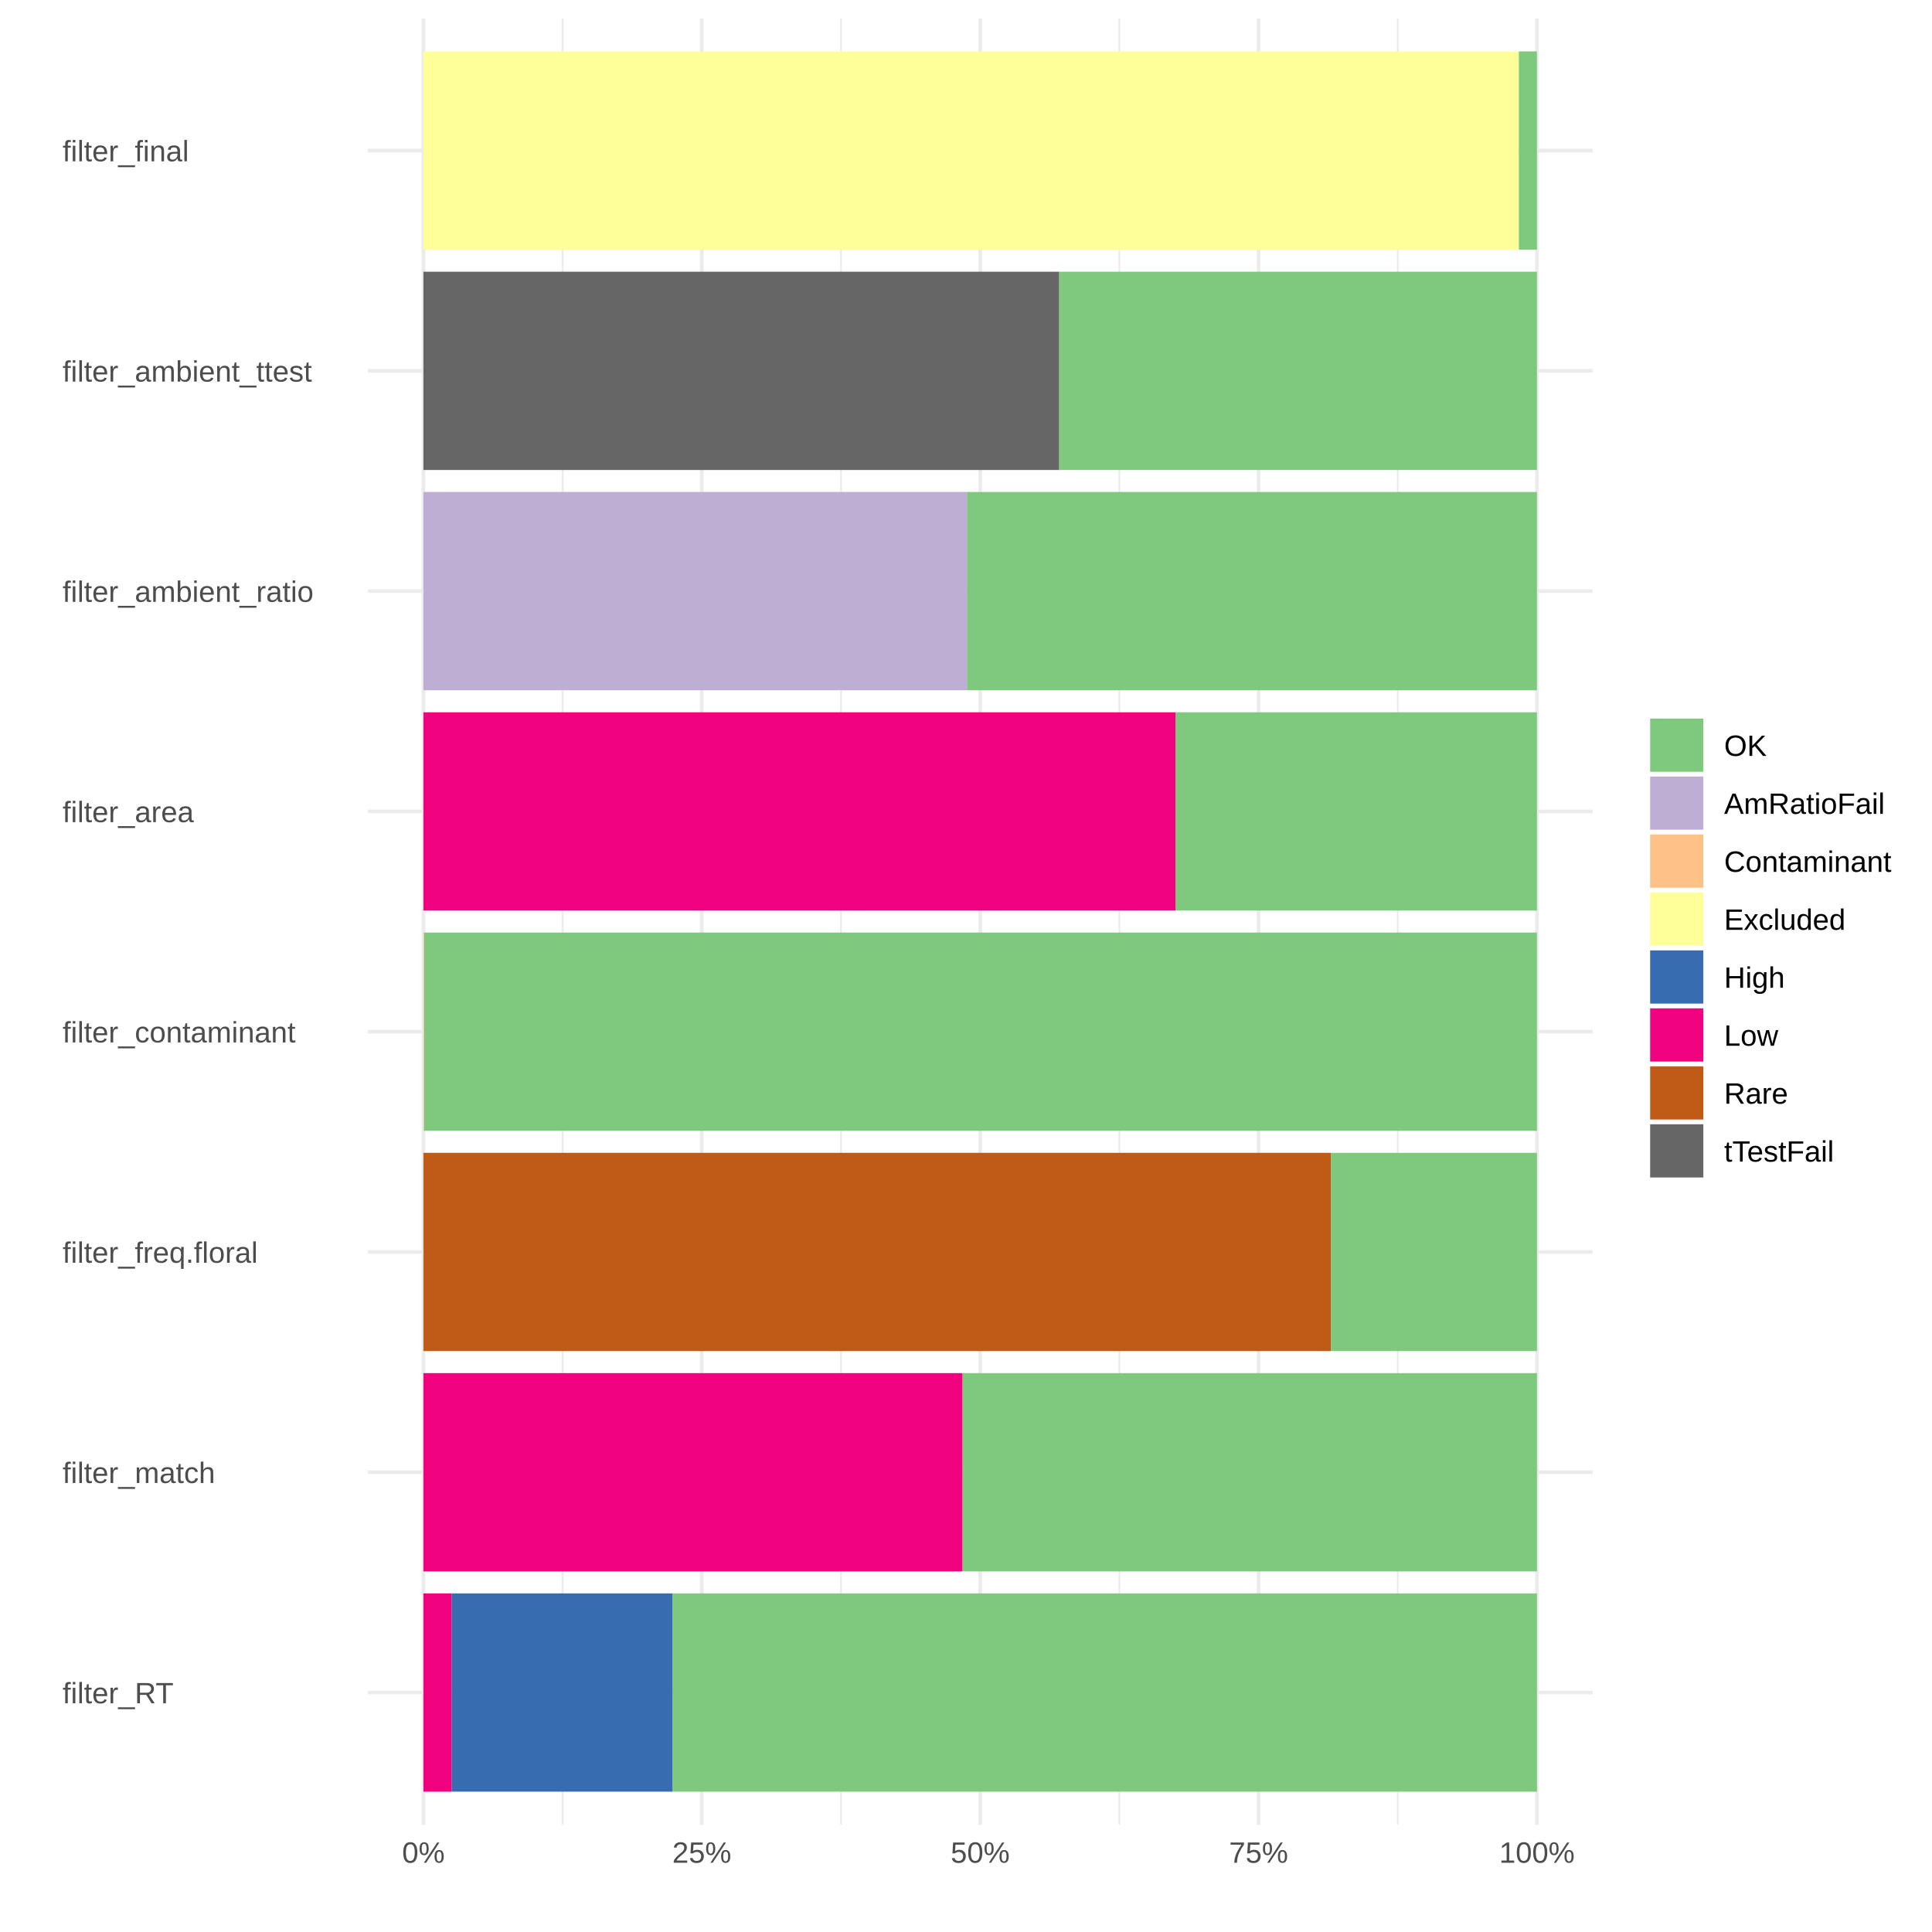
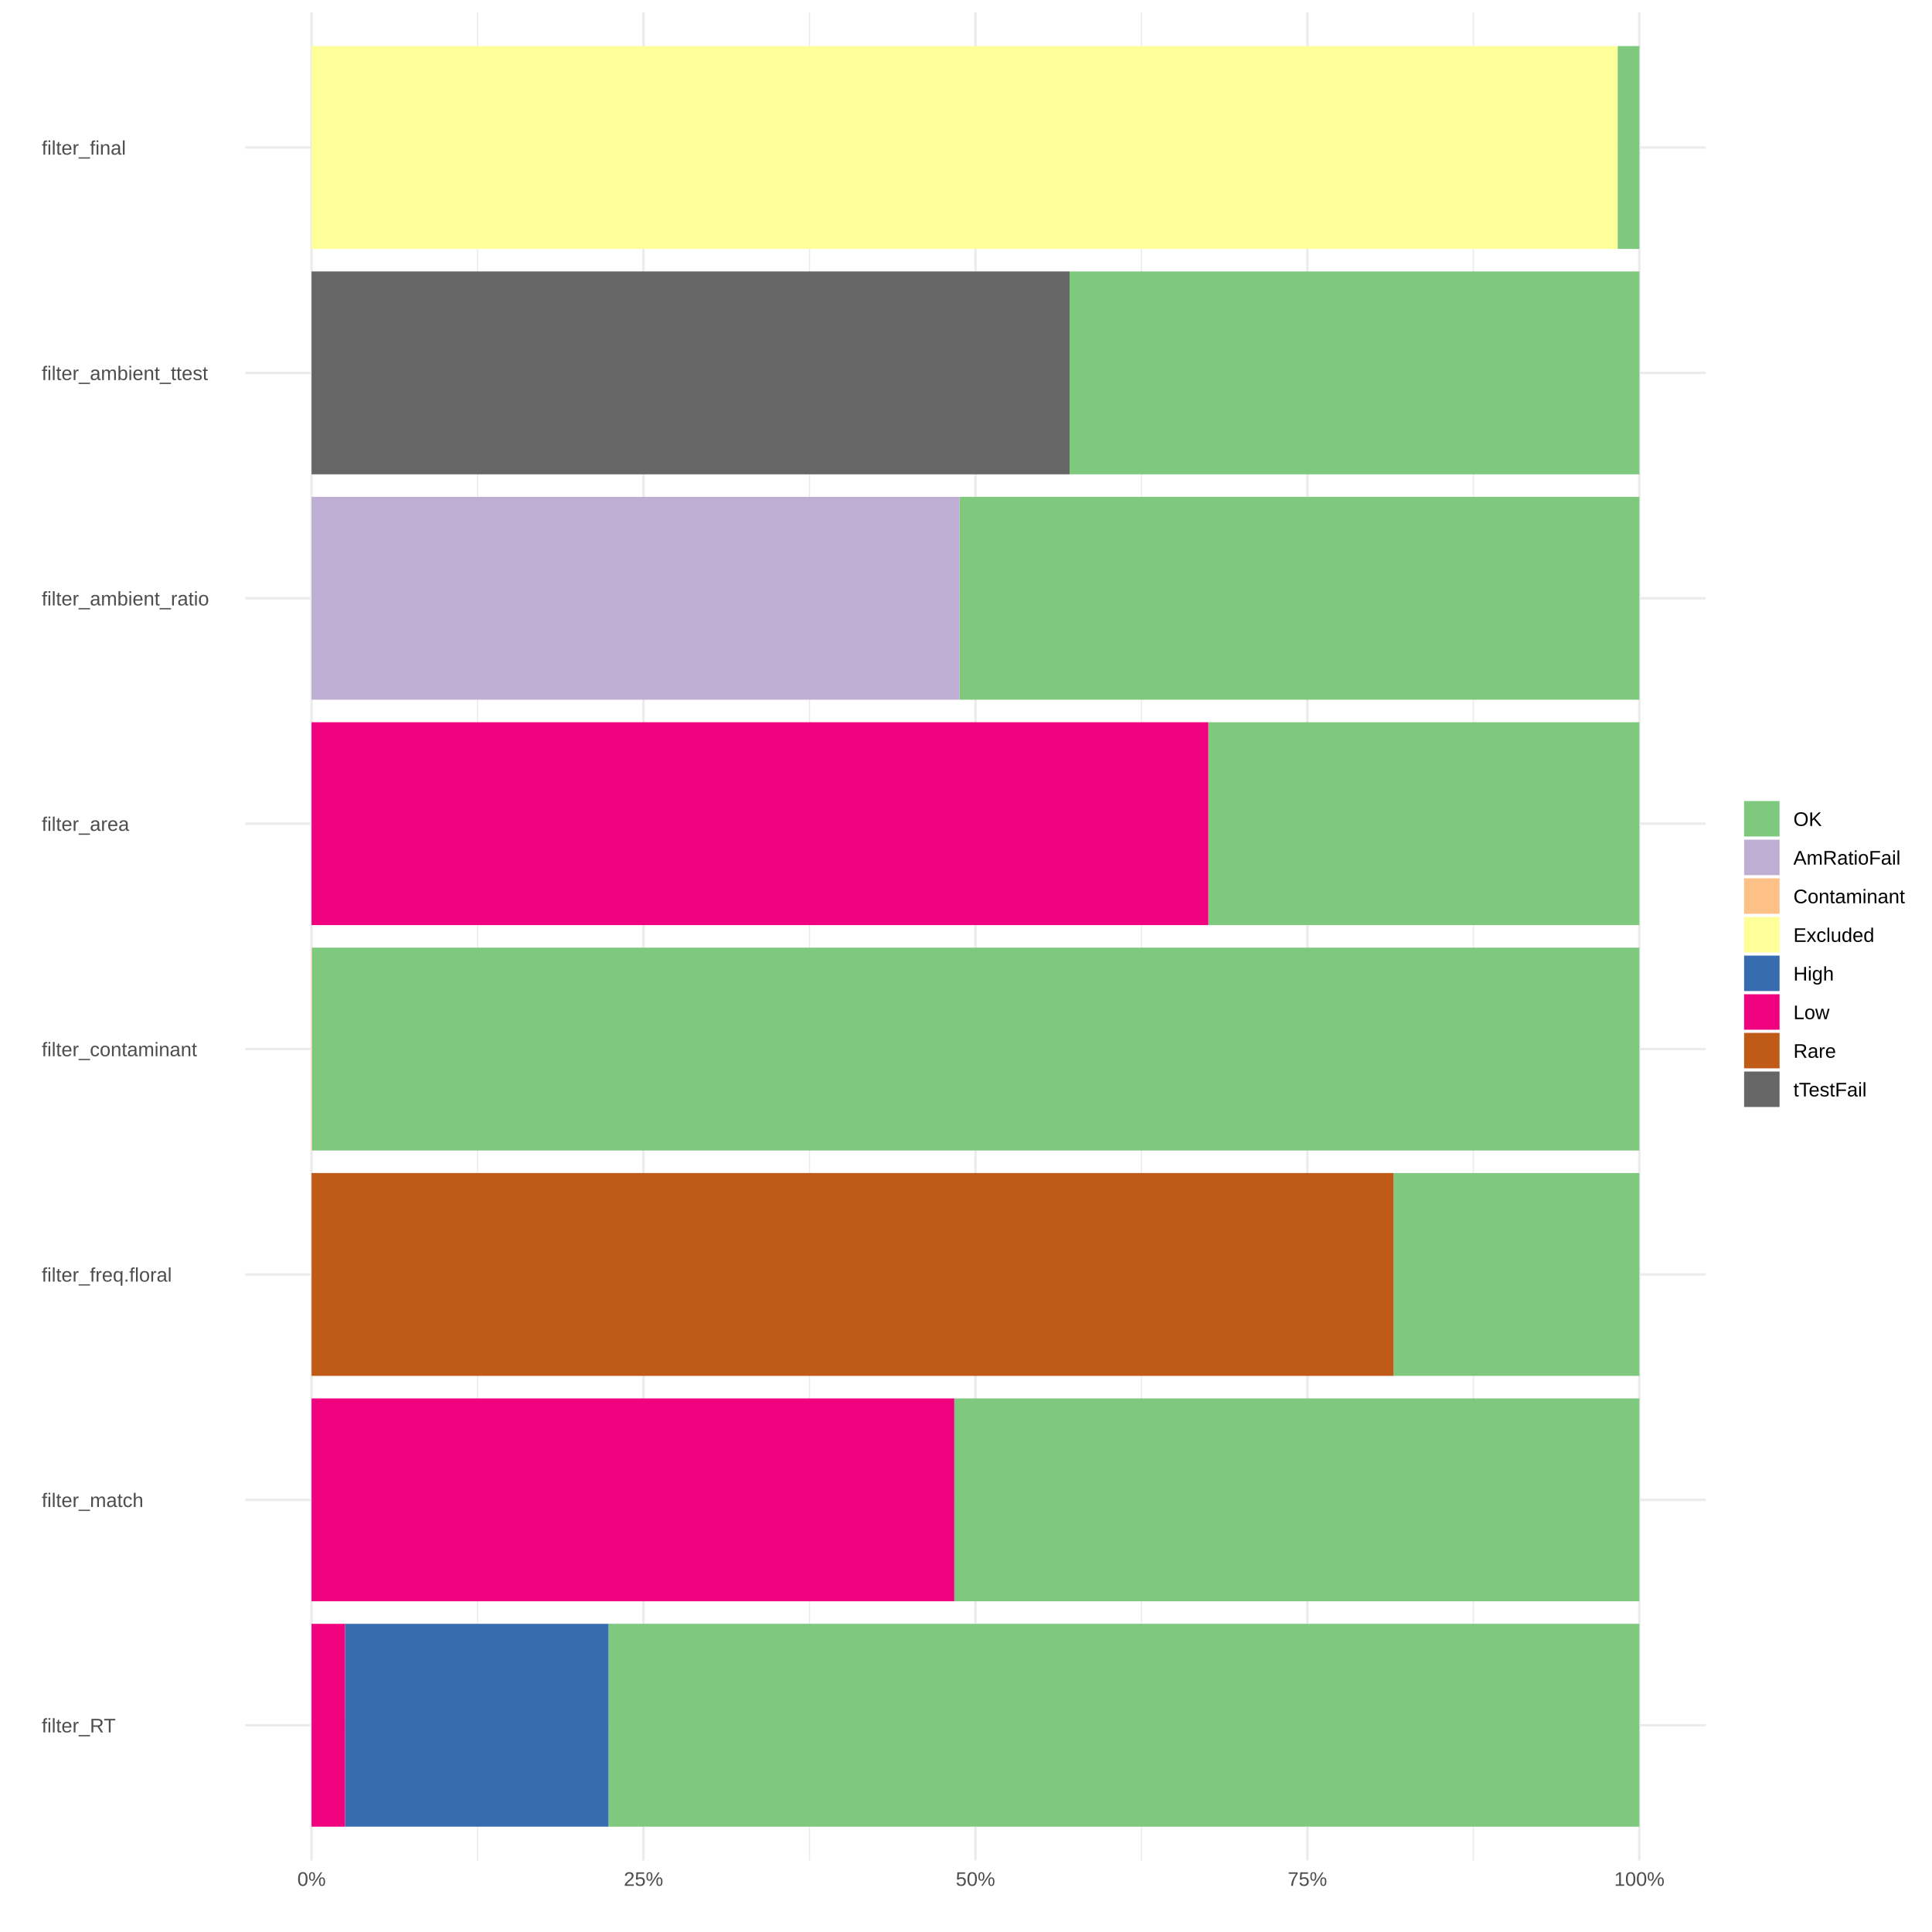
- <svg xmlns="http://www.w3.org/2000/svg" class="svglite" width="576.00pt" height="576.00pt" viewBox="0 0 576.00 576.00">
+ <svg xmlns="http://www.w3.org/2000/svg" class="svglite" width="864.00pt" height="864.00pt" viewBox="0 0 864.00 864.00">
  <defs>
    <style type="text/css">
    .svglite line, .svglite polyline, .svglite polygon, .svglite path, .svglite rect, .svglite circle {
      fill: none;
      stroke: #000000;
      stroke-linecap: round;
      stroke-linejoin: round;
      stroke-miterlimit: 10.00;
    }
    .svglite text {
      white-space: pre;
    }
  </style>
  </defs>
  <rect width="100%" height="100%" style="stroke: none; fill: #FFFFFF;" />
  <defs>
-     <clipPath id="cpMC4wMHw1NzYuMDB8MC4wMHw1NzYuMDA=">
-       <rect x="0.00" y="0.00" width="576.00" height="576.00" />
+     <clipPath id="cpMC4wMHw4NjQuMDB8MC4wMHw4NjQuMDA=">
+       <rect x="0.00" y="0.00" width="864.00" height="864.00" />
    </clipPath>
  </defs>
-   <g clip-path="url(#cpMC4wMHw1NzYuMDB8MC4wMHw1NzYuMDA=)">
+   <g clip-path="url(#cpMC4wMHw4NjQuMDB8MC4wMHw4NjQuMDA=)">
</g>
  <defs>
-     <clipPath id="cpMTA5LjY0fDQ3NC44Mnw1LjQ4fDU0NC4wMQ==">
-       <rect x="109.64" y="5.48" width="365.18" height="538.53" />
+     <clipPath id="cpMTA5LjY0fDc2Mi44Mnw1LjQ4fDgzMi4wMQ==">
+       <rect x="109.64" y="5.48" width="653.18" height="826.53" />
    </clipPath>
  </defs>
-   <g clip-path="url(#cpMTA5LjY0fDQ3NC44Mnw1LjQ4fDU0NC4wMQ==)">
-     <polyline points="167.74,544.01 167.74,5.48 " style="stroke-width: 0.53; stroke: #EBEBEB; stroke-linecap: butt;" />
-     <polyline points="250.73,544.01 250.73,5.48 " style="stroke-width: 0.53; stroke: #EBEBEB; stroke-linecap: butt;" />
-     <polyline points="333.73,544.01 333.73,5.48 " style="stroke-width: 0.53; stroke: #EBEBEB; stroke-linecap: butt;" />
-     <polyline points="416.72,544.01 416.72,5.48 " style="stroke-width: 0.53; stroke: #EBEBEB; stroke-linecap: butt;" />
-     <polyline points="109.64,504.61 474.82,504.61 " style="stroke-width: 1.07; stroke: #EBEBEB; stroke-linecap: butt;" />
-     <polyline points="109.64,438.93 474.82,438.93 " style="stroke-width: 1.07; stroke: #EBEBEB; stroke-linecap: butt;" />
-     <polyline points="109.64,373.26 474.82,373.26 " style="stroke-width: 1.07; stroke: #EBEBEB; stroke-linecap: butt;" />
-     <polyline points="109.64,307.58 474.82,307.58 " style="stroke-width: 1.07; stroke: #EBEBEB; stroke-linecap: butt;" />
-     <polyline points="109.64,241.91 474.82,241.91 " style="stroke-width: 1.07; stroke: #EBEBEB; stroke-linecap: butt;" />
-     <polyline points="109.64,176.23 474.82,176.23 " style="stroke-width: 1.07; stroke: #EBEBEB; stroke-linecap: butt;" />
-     <polyline points="109.64,110.56 474.82,110.56 " style="stroke-width: 1.07; stroke: #EBEBEB; stroke-linecap: butt;" />
-     <polyline points="109.64,44.88 474.82,44.88 " style="stroke-width: 1.07; stroke: #EBEBEB; stroke-linecap: butt;" />
-     <polyline points="126.24,544.01 126.24,5.48 " style="stroke-width: 1.07; stroke: #EBEBEB; stroke-linecap: butt;" />
-     <polyline points="209.23,544.01 209.23,5.48 " style="stroke-width: 1.07; stroke: #EBEBEB; stroke-linecap: butt;" />
-     <polyline points="292.23,544.01 292.23,5.48 " style="stroke-width: 1.07; stroke: #EBEBEB; stroke-linecap: butt;" />
-     <polyline points="375.23,544.01 375.23,5.48 " style="stroke-width: 1.07; stroke: #EBEBEB; stroke-linecap: butt;" />
-     <polyline points="458.22,544.01 458.22,5.48 " style="stroke-width: 1.07; stroke: #EBEBEB; stroke-linecap: butt;" />
-     <rect x="200.49" y="475.05" width="257.74" height="59.11" style="stroke-width: 1.07; stroke: none; stroke-linecap: square; stroke-linejoin: miter; fill: #7FC97F;" />
-     <rect x="134.62" y="475.05" width="65.87" height="59.11" style="stroke-width: 1.07; stroke: none; stroke-linecap: square; stroke-linejoin: miter; fill: #386CB0;" />
-     <rect x="126.24" y="475.05" width="8.38" height="59.11" style="stroke-width: 1.07; stroke: none; stroke-linecap: square; stroke-linejoin: miter; fill: #F0027F;" />
-     <rect x="286.94" y="409.38" width="171.29" height="59.11" style="stroke-width: 1.07; stroke: none; stroke-linecap: square; stroke-linejoin: miter; fill: #7FC97F;" />
-     <rect x="126.24" y="409.38" width="160.70" height="59.11" style="stroke-width: 1.07; stroke: none; stroke-linecap: square; stroke-linejoin: miter; fill: #F0027F;" />
-     <rect x="396.77" y="343.70" width="61.46" height="59.11" style="stroke-width: 1.07; stroke: none; stroke-linecap: square; stroke-linejoin: miter; fill: #7FC97F;" />
-     <rect x="126.24" y="343.70" width="270.53" height="59.11" style="stroke-width: 1.07; stroke: none; stroke-linecap: square; stroke-linejoin: miter; fill: #BF5B17;" />
-     <rect x="126.38" y="278.03" width="331.84" height="59.11" style="stroke-width: 1.07; stroke: none; stroke-linecap: square; stroke-linejoin: miter; fill: #7FC97F;" />
-     <rect x="126.24" y="278.03" width="0.15" height="59.11" style="stroke-width: 1.07; stroke: none; stroke-linecap: square; stroke-linejoin: miter; fill: #FDC086;" />
-     <rect x="350.45" y="212.36" width="107.77" height="59.11" style="stroke-width: 1.07; stroke: none; stroke-linecap: square; stroke-linejoin: miter; fill: #7FC97F;" />
-     <rect x="126.24" y="212.36" width="224.21" height="59.11" style="stroke-width: 1.07; stroke: none; stroke-linecap: square; stroke-linejoin: miter; fill: #F0027F;" />
-     <rect x="288.26" y="146.68" width="169.96" height="59.11" style="stroke-width: 1.07; stroke: none; stroke-linecap: square; stroke-linejoin: miter; fill: #7FC97F;" />
-     <rect x="126.24" y="146.68" width="162.02" height="59.11" style="stroke-width: 1.07; stroke: none; stroke-linecap: square; stroke-linejoin: miter; fill: #BEAED4;" />
-     <rect x="315.75" y="81.01" width="142.47" height="59.11" style="stroke-width: 1.07; stroke: none; stroke-linecap: square; stroke-linejoin: miter; fill: #7FC97F;" />
-     <rect x="126.24" y="81.01" width="189.52" height="59.11" style="stroke-width: 1.07; stroke: none; stroke-linecap: square; stroke-linejoin: miter; fill: #666666;" />
-     <rect x="452.78" y="15.33" width="5.44" height="59.11" style="stroke-width: 1.07; stroke: none; stroke-linecap: square; stroke-linejoin: miter; fill: #7FC97F;" />
-     <rect x="126.24" y="15.33" width="326.55" height="59.11" style="stroke-width: 1.07; stroke: none; stroke-linecap: square; stroke-linejoin: miter; fill: #FFFF99;" />
+   <g clip-path="url(#cpMTA5LjY0fDc2Mi44Mnw1LjQ4fDgzMi4wMQ==)">
+     <polyline points="213.55,832.01 213.55,5.48 " style="stroke-width: 0.53; stroke: #EBEBEB; stroke-linecap: butt;" />
+     <polyline points="362.01,832.01 362.01,5.48 " style="stroke-width: 0.53; stroke: #EBEBEB; stroke-linecap: butt;" />
+     <polyline points="510.46,832.01 510.46,5.48 " style="stroke-width: 0.53; stroke: #EBEBEB; stroke-linecap: butt;" />
+     <polyline points="658.91,832.01 658.91,5.48 " style="stroke-width: 0.53; stroke: #EBEBEB; stroke-linecap: butt;" />
+     <polyline points="109.64,771.54 762.82,771.54 " style="stroke-width: 1.07; stroke: #EBEBEB; stroke-linecap: butt;" />
+     <polyline points="109.64,670.74 762.82,670.74 " style="stroke-width: 1.07; stroke: #EBEBEB; stroke-linecap: butt;" />
+     <polyline points="109.64,569.94 762.82,569.94 " style="stroke-width: 1.07; stroke: #EBEBEB; stroke-linecap: butt;" />
+     <polyline points="109.64,469.14 762.82,469.14 " style="stroke-width: 1.07; stroke: #EBEBEB; stroke-linecap: butt;" />
+     <polyline points="109.64,368.35 762.82,368.35 " style="stroke-width: 1.07; stroke: #EBEBEB; stroke-linecap: butt;" />
+     <polyline points="109.64,267.55 762.82,267.55 " style="stroke-width: 1.07; stroke: #EBEBEB; stroke-linecap: butt;" />
+     <polyline points="109.64,166.75 762.82,166.75 " style="stroke-width: 1.07; stroke: #EBEBEB; stroke-linecap: butt;" />
+     <polyline points="109.64,65.96 762.82,65.96 " style="stroke-width: 1.07; stroke: #EBEBEB; stroke-linecap: butt;" />
+     <polyline points="139.33,832.01 139.33,5.48 " style="stroke-width: 1.07; stroke: #EBEBEB; stroke-linecap: butt;" />
+     <polyline points="287.78,832.01 287.78,5.48 " style="stroke-width: 1.07; stroke: #EBEBEB; stroke-linecap: butt;" />
+     <polyline points="436.23,832.01 436.23,5.48 " style="stroke-width: 1.07; stroke: #EBEBEB; stroke-linecap: butt;" />
+     <polyline points="584.68,832.01 584.68,5.48 " style="stroke-width: 1.07; stroke: #EBEBEB; stroke-linecap: butt;" />
+     <polyline points="733.13,832.01 733.13,5.48 " style="stroke-width: 1.07; stroke: #EBEBEB; stroke-linecap: butt;" />
+     <rect x="272.13" y="726.18" width="461.00" height="90.72" style="stroke-width: 1.07; stroke: none; stroke-linecap: square; stroke-linejoin: miter; fill: #7FC97F;" />
+     <rect x="154.32" y="726.18" width="117.81" height="90.72" style="stroke-width: 1.07; stroke: none; stroke-linecap: square; stroke-linejoin: miter; fill: #386CB0;" />
+     <rect x="139.33" y="726.18" width="14.99" height="90.72" style="stroke-width: 1.07; stroke: none; stroke-linecap: square; stroke-linejoin: miter; fill: #F0027F;" />
+     <rect x="426.76" y="625.38" width="306.37" height="90.72" style="stroke-width: 1.07; stroke: none; stroke-linecap: square; stroke-linejoin: miter; fill: #7FC97F;" />
+     <rect x="139.33" y="625.38" width="287.43" height="90.72" style="stroke-width: 1.07; stroke: none; stroke-linecap: square; stroke-linejoin: miter; fill: #F0027F;" />
+     <rect x="623.21" y="524.58" width="109.92" height="90.72" style="stroke-width: 1.07; stroke: none; stroke-linecap: square; stroke-linejoin: miter; fill: #7FC97F;" />
+     <rect x="139.33" y="524.58" width="483.88" height="90.72" style="stroke-width: 1.07; stroke: none; stroke-linecap: square; stroke-linejoin: miter; fill: #BF5B17;" />
+     <rect x="139.59" y="423.79" width="593.54" height="90.72" style="stroke-width: 1.07; stroke: none; stroke-linecap: square; stroke-linejoin: miter; fill: #7FC97F;" />
+     <rect x="139.33" y="423.79" width="0.26" height="90.72" style="stroke-width: 1.07; stroke: none; stroke-linecap: square; stroke-linejoin: miter; fill: #FDC086;" />
+     <rect x="540.37" y="322.99" width="192.76" height="90.72" style="stroke-width: 1.07; stroke: none; stroke-linecap: square; stroke-linejoin: miter; fill: #7FC97F;" />
+     <rect x="139.33" y="322.99" width="401.04" height="90.72" style="stroke-width: 1.07; stroke: none; stroke-linecap: square; stroke-linejoin: miter; fill: #F0027F;" />
+     <rect x="429.13" y="222.19" width="304.00" height="90.72" style="stroke-width: 1.07; stroke: none; stroke-linecap: square; stroke-linejoin: miter; fill: #7FC97F;" />
+     <rect x="139.33" y="222.19" width="289.80" height="90.72" style="stroke-width: 1.07; stroke: none; stroke-linecap: square; stroke-linejoin: miter; fill: #BEAED4;" />
+     <rect x="478.31" y="121.40" width="254.83" height="90.72" style="stroke-width: 1.07; stroke: none; stroke-linecap: square; stroke-linejoin: miter; fill: #7FC97F;" />
+     <rect x="139.33" y="121.40" width="338.98" height="90.72" style="stroke-width: 1.07; stroke: none; stroke-linecap: square; stroke-linejoin: miter; fill: #666666;" />
+     <rect x="723.40" y="20.60" width="9.73" height="90.72" style="stroke-width: 1.07; stroke: none; stroke-linecap: square; stroke-linejoin: miter; fill: #7FC97F;" />
+     <rect x="139.33" y="20.60" width="584.07" height="90.72" style="stroke-width: 1.07; stroke: none; stroke-linecap: square; stroke-linejoin: miter; fill: #FFFF99;" />
  </g>
-   <g clip-path="url(#cpMC4wMHw1NzYuMDB8MC4wMHw1NzYuMDA=)">
-     <text x="18.66" y="507.82" style="font-size: 8.80px;fill: #4D4D4D; font-family: &quot;Arial&quot;;">filter_RT</text>
-     <text x="18.66" y="442.14" style="font-size: 8.80px;fill: #4D4D4D; font-family: &quot;Arial&quot;;">filter_match</text>
-     <text x="18.66" y="376.47" style="font-size: 8.80px;fill: #4D4D4D; font-family: &quot;Arial&quot;;">filter_freq.floral</text>
-     <text x="18.66" y="310.79" style="font-size: 8.80px;fill: #4D4D4D; font-family: &quot;Arial&quot;;">filter_contaminant</text>
-     <text x="18.66" y="245.12" style="font-size: 8.80px;fill: #4D4D4D; font-family: &quot;Arial&quot;;">filter_area</text>
-     <text x="18.66" y="179.44" style="font-size: 8.80px;fill: #4D4D4D; font-family: &quot;Arial&quot;;">filter_ambient_ratio</text>
-     <text x="18.66" y="113.77" style="font-size: 8.80px;fill: #4D4D4D; font-family: &quot;Arial&quot;;">filter_ambient_ttest</text>
-     <text x="18.66" y="48.09" style="font-size: 8.80px;fill: #4D4D4D; font-family: &quot;Arial&quot;;">filter_final</text>
-     <text x="126.24" y="555.36" text-anchor="middle" style="font-size: 8.80px;fill: #4D4D4D; font-family: &quot;Arial&quot;;">0%</text>
-     <text x="209.23" y="555.36" text-anchor="middle" style="font-size: 8.80px;fill: #4D4D4D; font-family: &quot;Arial&quot;;">25%</text>
-     <text x="292.23" y="555.36" text-anchor="middle" style="font-size: 8.80px;fill: #4D4D4D; font-family: &quot;Arial&quot;;">50%</text>
-     <text x="375.23" y="555.36" text-anchor="middle" style="font-size: 8.80px;fill: #4D4D4D; font-family: &quot;Arial&quot;;">75%</text>
-     <text x="458.22" y="555.36" text-anchor="middle" style="font-size: 8.80px;fill: #4D4D4D; font-family: &quot;Arial&quot;;">100%</text>
-     <rect x="491.97" y="214.23" width="15.86" height="15.86" style="stroke-width: 1.07; stroke: none; stroke-linecap: square; stroke-linejoin: miter; fill: #7FC97F;" />
-     <rect x="491.97" y="231.51" width="15.86" height="15.86" style="stroke-width: 1.07; stroke: none; stroke-linecap: square; stroke-linejoin: miter; fill: #BEAED4;" />
-     <rect x="491.97" y="248.79" width="15.86" height="15.86" style="stroke-width: 1.07; stroke: none; stroke-linecap: square; stroke-linejoin: miter; fill: #FDC086;" />
-     <rect x="491.97" y="266.07" width="15.86" height="15.86" style="stroke-width: 1.07; stroke: none; stroke-linecap: square; stroke-linejoin: miter; fill: #FFFF99;" />
-     <rect x="491.97" y="283.35" width="15.86" height="15.86" style="stroke-width: 1.07; stroke: none; stroke-linecap: square; stroke-linejoin: miter; fill: #386CB0;" />
-     <rect x="491.97" y="300.63" width="15.86" height="15.86" style="stroke-width: 1.07; stroke: none; stroke-linecap: square; stroke-linejoin: miter; fill: #F0027F;" />
-     <rect x="491.97" y="317.91" width="15.86" height="15.86" style="stroke-width: 1.07; stroke: none; stroke-linecap: square; stroke-linejoin: miter; fill: #BF5B17;" />
-     <rect x="491.97" y="335.19" width="15.86" height="15.86" style="stroke-width: 1.07; stroke: none; stroke-linecap: square; stroke-linejoin: miter; fill: #666666;" />
-     <text x="514.02" y="225.37" style="font-size: 8.80px; font-family: &quot;Arial&quot;;">OK</text>
-     <text x="514.02" y="242.65" style="font-size: 8.80px; font-family: &quot;Arial&quot;;">AmRatioFail</text>
-     <text x="514.02" y="259.93" style="font-size: 8.80px; font-family: &quot;Arial&quot;;">Contaminant</text>
-     <text x="514.02" y="277.21" style="font-size: 8.80px; font-family: &quot;Arial&quot;;">Excluded</text>
-     <text x="514.02" y="294.49" style="font-size: 8.80px; font-family: &quot;Arial&quot;;">High</text>
-     <text x="514.02" y="311.77" style="font-size: 8.80px; font-family: &quot;Arial&quot;;">Low</text>
-     <text x="514.02" y="329.05" style="font-size: 8.80px; font-family: &quot;Arial&quot;;">Rare</text>
-     <text x="514.02" y="346.33" style="font-size: 8.80px; font-family: &quot;Arial&quot;;">tTestFail</text>
+   <g clip-path="url(#cpMC4wMHw4NjQuMDB8MC4wMHw4NjQuMDA=)">
+     <text x="18.66" y="774.74" style="font-size: 8.80px;fill: #4D4D4D; font-family: &quot;Arial&quot;;">filter_RT</text>
+     <text x="18.66" y="673.95" style="font-size: 8.80px;fill: #4D4D4D; font-family: &quot;Arial&quot;;">filter_match</text>
+     <text x="18.66" y="573.15" style="font-size: 8.80px;fill: #4D4D4D; font-family: &quot;Arial&quot;;">filter_freq.floral</text>
+     <text x="18.66" y="472.35" style="font-size: 8.80px;fill: #4D4D4D; font-family: &quot;Arial&quot;;">filter_contaminant</text>
+     <text x="18.66" y="371.56" style="font-size: 8.80px;fill: #4D4D4D; font-family: &quot;Arial&quot;;">filter_area</text>
+     <text x="18.66" y="270.76" style="font-size: 8.80px;fill: #4D4D4D; font-family: &quot;Arial&quot;;">filter_ambient_ratio</text>
+     <text x="18.66" y="169.96" style="font-size: 8.80px;fill: #4D4D4D; font-family: &quot;Arial&quot;;">filter_ambient_ttest</text>
+     <text x="18.66" y="69.17" style="font-size: 8.80px;fill: #4D4D4D; font-family: &quot;Arial&quot;;">filter_final</text>
+     <text x="139.33" y="843.36" text-anchor="middle" style="font-size: 8.80px;fill: #4D4D4D; font-family: &quot;Arial&quot;;">0%</text>
+     <text x="287.78" y="843.36" text-anchor="middle" style="font-size: 8.80px;fill: #4D4D4D; font-family: &quot;Arial&quot;;">25%</text>
+     <text x="436.23" y="843.36" text-anchor="middle" style="font-size: 8.80px;fill: #4D4D4D; font-family: &quot;Arial&quot;;">50%</text>
+     <text x="584.68" y="843.36" text-anchor="middle" style="font-size: 8.80px;fill: #4D4D4D; font-family: &quot;Arial&quot;;">75%</text>
+     <text x="733.13" y="843.36" text-anchor="middle" style="font-size: 8.80px;fill: #4D4D4D; font-family: &quot;Arial&quot;;">100%</text>
+     <rect x="779.97" y="358.23" width="15.86" height="15.86" style="stroke-width: 1.07; stroke: none; stroke-linecap: square; stroke-linejoin: miter; fill: #7FC97F;" />
+     <rect x="779.97" y="375.51" width="15.86" height="15.86" style="stroke-width: 1.07; stroke: none; stroke-linecap: square; stroke-linejoin: miter; fill: #BEAED4;" />
+     <rect x="779.97" y="392.79" width="15.86" height="15.86" style="stroke-width: 1.07; stroke: none; stroke-linecap: square; stroke-linejoin: miter; fill: #FDC086;" />
+     <rect x="779.97" y="410.07" width="15.86" height="15.86" style="stroke-width: 1.07; stroke: none; stroke-linecap: square; stroke-linejoin: miter; fill: #FFFF99;" />
+     <rect x="779.97" y="427.35" width="15.86" height="15.86" style="stroke-width: 1.07; stroke: none; stroke-linecap: square; stroke-linejoin: miter; fill: #386CB0;" />
+     <rect x="779.97" y="444.63" width="15.86" height="15.86" style="stroke-width: 1.07; stroke: none; stroke-linecap: square; stroke-linejoin: miter; fill: #F0027F;" />
+     <rect x="779.97" y="461.91" width="15.86" height="15.86" style="stroke-width: 1.07; stroke: none; stroke-linecap: square; stroke-linejoin: miter; fill: #BF5B17;" />
+     <rect x="779.97" y="479.19" width="15.86" height="15.86" style="stroke-width: 1.07; stroke: none; stroke-linecap: square; stroke-linejoin: miter; fill: #666666;" />
+     <text x="802.02" y="369.37" style="font-size: 8.80px; font-family: &quot;Arial&quot;;">OK</text>
+     <text x="802.02" y="386.65" style="font-size: 8.80px; font-family: &quot;Arial&quot;;">AmRatioFail</text>
+     <text x="802.02" y="403.93" style="font-size: 8.80px; font-family: &quot;Arial&quot;;">Contaminant</text>
+     <text x="802.02" y="421.21" style="font-size: 8.80px; font-family: &quot;Arial&quot;;">Excluded</text>
+     <text x="802.02" y="438.49" style="font-size: 8.80px; font-family: &quot;Arial&quot;;">High</text>
+     <text x="802.02" y="455.77" style="font-size: 8.80px; font-family: &quot;Arial&quot;;">Low</text>
+     <text x="802.02" y="473.05" style="font-size: 8.80px; font-family: &quot;Arial&quot;;">Rare</text>
+     <text x="802.02" y="490.33" style="font-size: 8.80px; font-family: &quot;Arial&quot;;">tTestFail</text>
  </g>
</svg>
